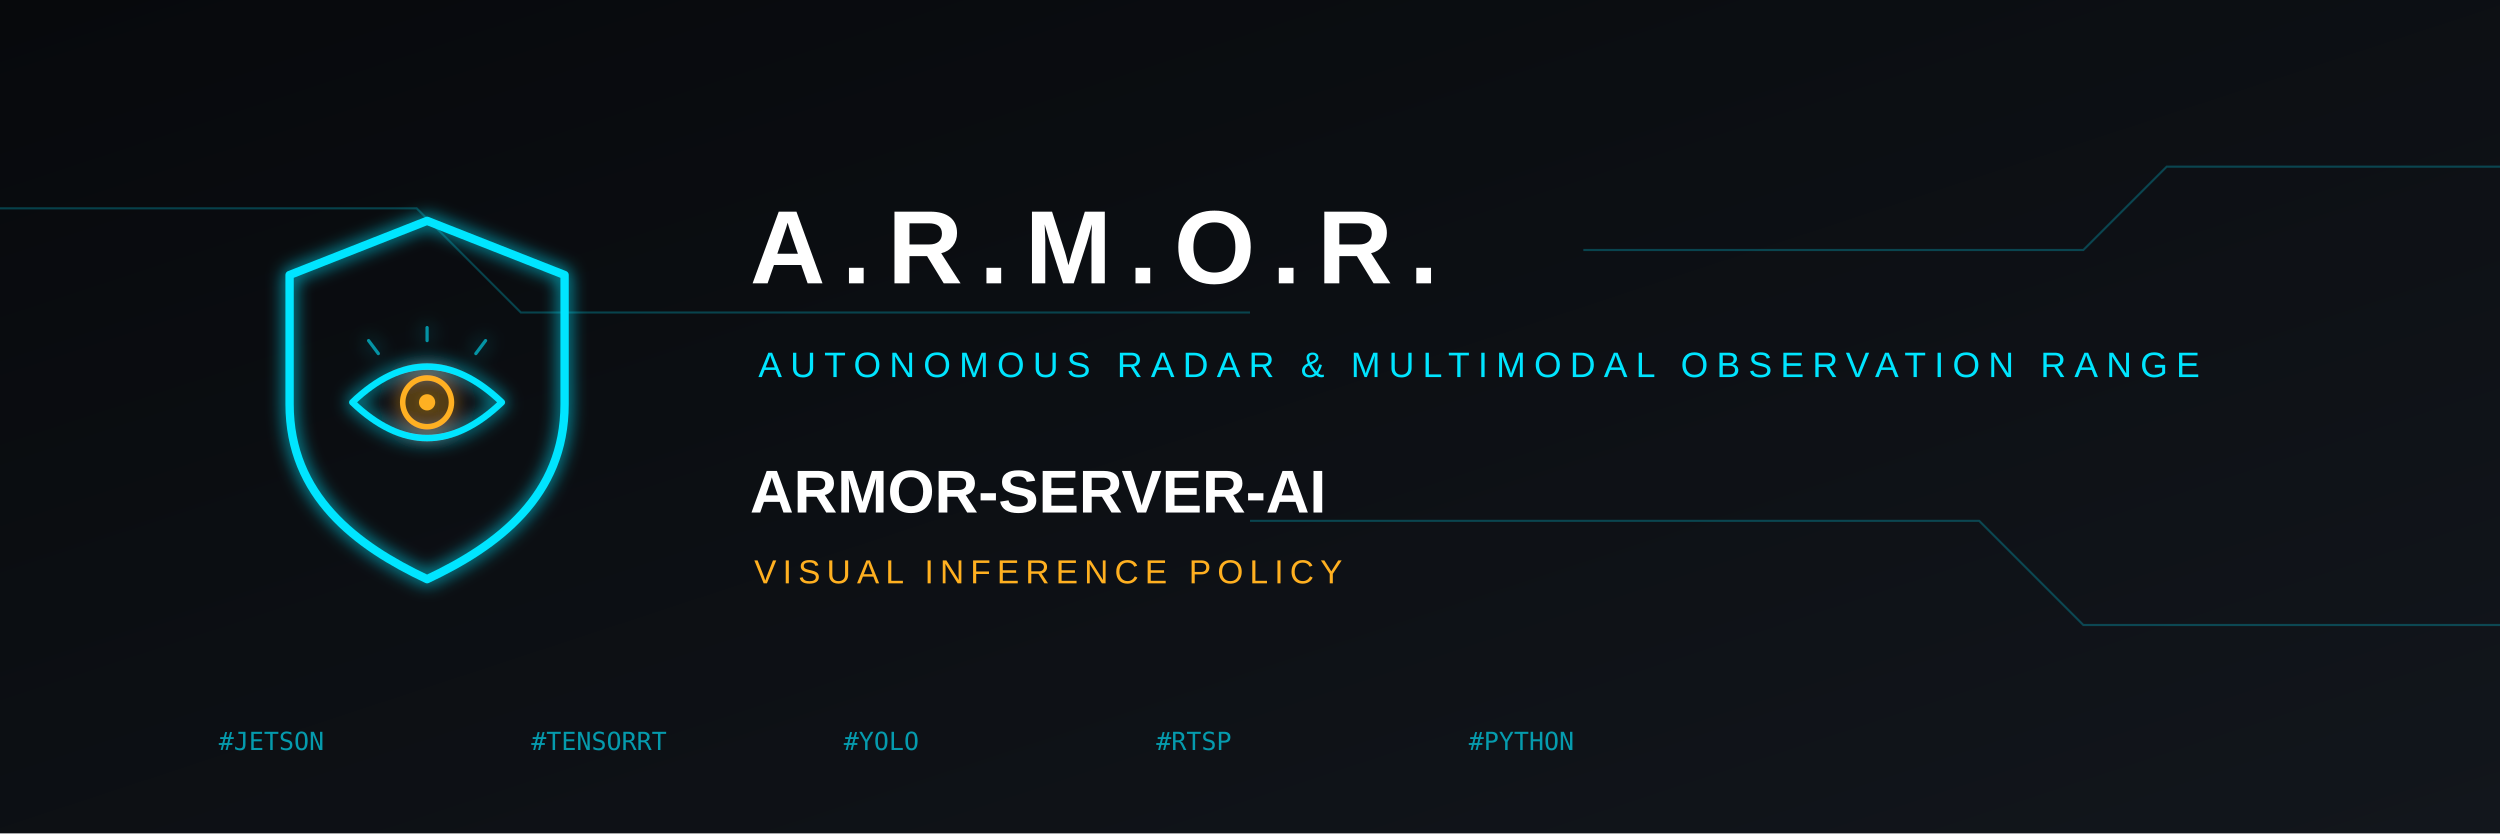
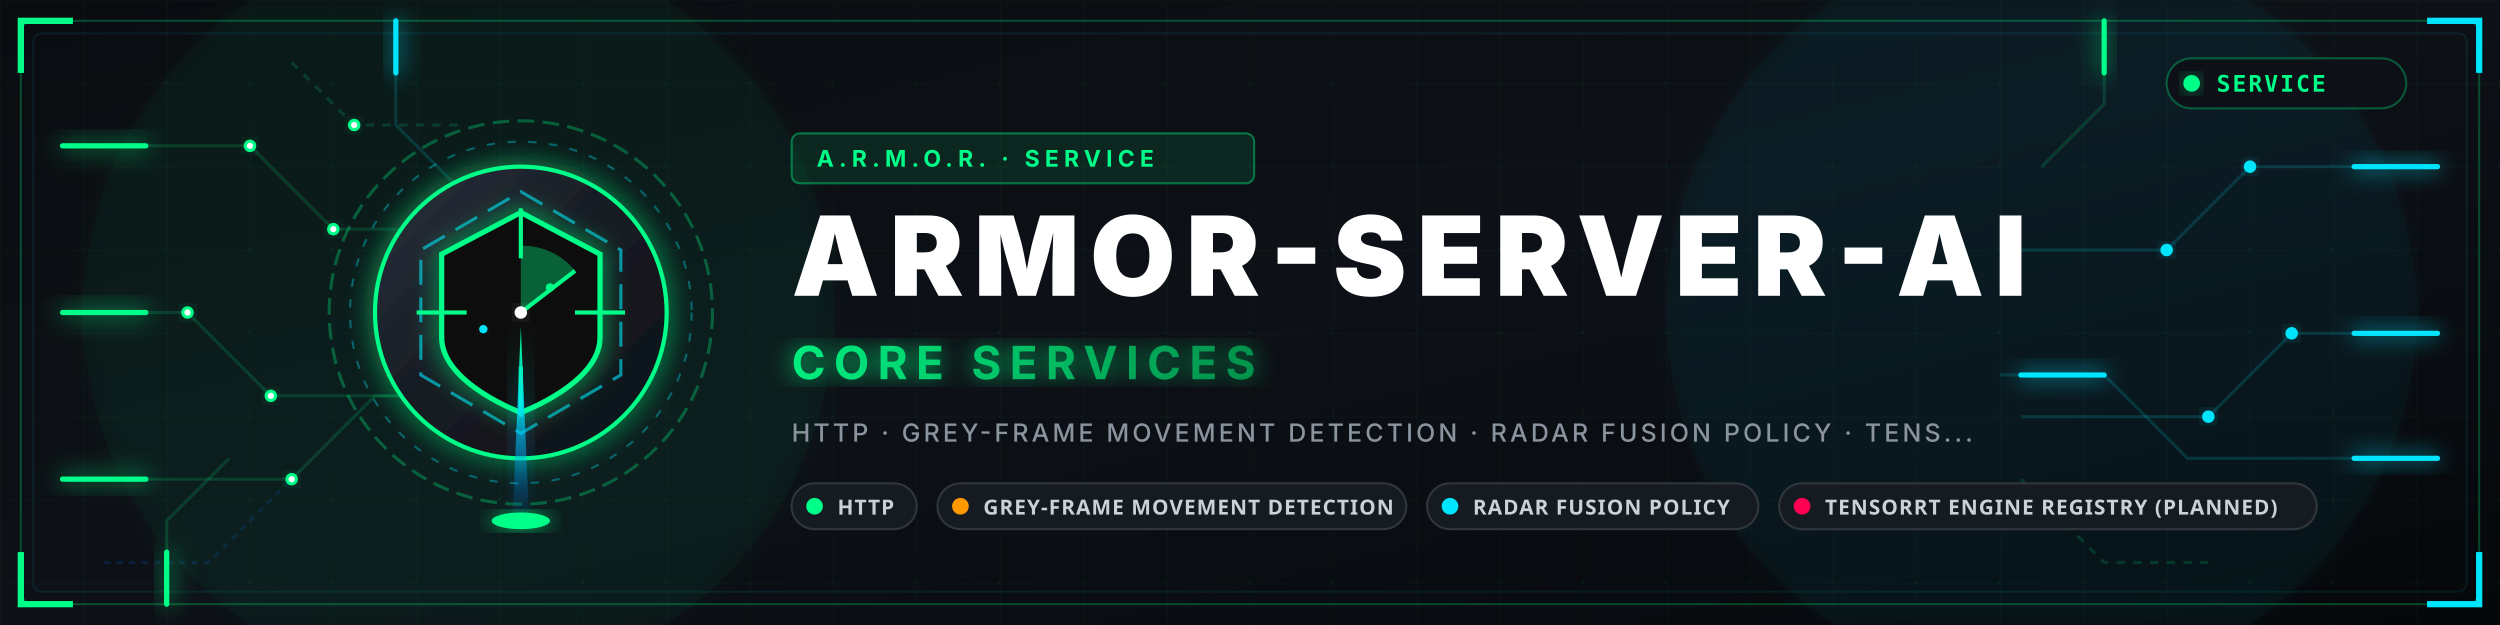
- <svg xmlns="http://www.w3.org/2000/svg" viewBox="0 0 1200 400" role="img" aria-labelledby="title desc">
+ <svg xmlns="http://www.w3.org/2000/svg" viewBox="0 0 1200 300" width="100%" height="100%">
  <defs>
-     <linearGradient id="bg" x1="0%" y1="0%" x2="100%" y2="100%">
-       <stop stop-color="#07090C" />
-       <stop offset="1" stop-color="#12161C" />
-     </linearGradient>
-     <filter id="g">
-       <feGaussianBlur stdDeviation="4" result="b" />
+     <linearGradient id="bgGlow" x1="0%" y1="0%" x2="100%" y2="100%">
+       <stop offset="0%" stop-color="#0A0C10" />
+       <stop offset="50%" stop-color="#0D1117" />
+       <stop offset="100%" stop-color="#05070A" />
+     </linearGradient>
+     <linearGradient id="cyanGlow" x1="0%" y1="0%" x2="100%" y2="0%">
+       <stop offset="0%" stop-color="#00E5FF" stop-opacity="0.8" />
+       <stop offset="100%" stop-color="#0088FF" stop-opacity="0.9" />
+     </linearGradient>
+     <linearGradient id="greenGlow" x1="0%" y1="0%" x2="100%" y2="0%">
+       <stop offset="0%" stop-color="#00FF88" stop-opacity="0.9" />
+       <stop offset="100%" stop-color="#00AA55" stop-opacity="0.8" />
+     </linearGradient>
+     <linearGradient id="laserBeam" x1="0%" y1="0%" x2="0%" y2="100%">
+       <stop offset="0%" stop-color="#00FF88" stop-opacity="1" />
+       <stop offset="40%" stop-color="#00E5FF" stop-opacity="0.8" />
+       <stop offset="100%" stop-color="#0077FF" stop-opacity="0" />
+     </linearGradient>
+     <linearGradient id="metalGradient" x1="0%" y1="0%" x2="100%" y2="100%">
+       <stop offset="0%" stop-color="#2A303C" />
+       <stop offset="50%" stop-color="#161B22" />
+       <stop offset="100%" stop-color="#0D1117" />
+     </linearGradient>
+     <filter id="glowCyan" x="-20%" y="-20%" width="140%" height="140%">
+       <feGaussianBlur stdDeviation="5" result="blur" />
      <feMerge>
-         <feMergeNode in="b" />
+         <feMergeNode in="blur" />
        <feMergeNode in="SourceGraphic" />
      </feMerge>
    </filter>
+     <filter id="glowGreen" x="-20%" y="-20%" width="140%" height="140%">
+       <feGaussianBlur stdDeviation="6" result="blur" />
+       <feMerge>
+         <feMergeNode in="blur" />
+         <feMergeNode in="SourceGraphic" />
+       </feMerge>
+     </filter>
+     <filter id="glowBeam" x="-30%" y="-30%" width="160%" height="160%">
+       <feGaussianBlur stdDeviation="8" result="blur" />
+       <feMerge>
+         <feMergeNode in="blur" />
+         <feMergeNode in="SourceGraphic" />
+       </feMerge>
+     </filter>
+     <pattern id="cyberGrid" width="40" height="40" patternUnits="userSpaceOnUse">
+       <path d="M 40 0 L 0 0 0 40" fill="none" stroke="#00FF88" stroke-opacity="0.03" stroke-width="1" />
+       <circle cx="40" cy="40" r="1" fill="#00FF88" fill-opacity="0.08" />
+     </pattern>
+     <g id="pcbNode">
+       <circle cx="0" cy="0" r="3" fill="#00FF88" filter="url(#glowGreen)" />
+       <circle cx="0" cy="0" r="1.5" fill="#FFFFFF" />
+     </g>
  </defs>
-   <rect width="1200" height="400" fill="url(#bg)" />
-   <g fill="none" stroke="#00E5FF" stroke-width="1" opacity=".25">
-     <path d="M0 100H200L250 150H600" />
-     <path d="M1200 300H1000L950 250H600" />
-     <path d="M1200 80H1040L1000 120H760" />
-   </g>
-   <g transform="translate(205 190)">
-     <g transform="scale(1.0)" filter="url(#g)" fill="none" stroke-linecap="round" stroke-linejoin="round" stroke="#00E5FF" stroke-width="4">
-       <path d="M0,-84 L66,-58 V4 C66,48 34,72 0,88 C-34,72 -66,48 -66,4 V-58 Z" />
-       <g transform="scale(.78) translate(0 4)" stroke-width="4">
-         <path d="M-46,0 Q0,-44 46,0 Q0,44 -46,0 Z" />
-         <circle r="15" stroke="#FFB020" stroke-width="3.4" />
-         <circle r="5" fill="#FFB020" stroke="none" />
-         <path d="M-30,-30 l-6,-8 M0,-38 v-8 M30,-30 l6,-8" stroke-width="2" opacity=".6" />
-       </g>
-     </g>
-   </g>
-   <text x="360" y="136" font-family="Arial,sans-serif" font-size="50" font-weight="bold" fill="#FFF" letter-spacing="8">A.R.M.O.R.</text>
-   <text x="364" y="181" font-family="Arial,sans-serif" font-size="17" fill="#00E5FF" letter-spacing="4">AUTONOMOUS RADAR &amp; MULTIMODAL OBSERVATION RANGE</text>
-   <text x="360" y="246" font-family="Arial,sans-serif" font-size="29" font-weight="bold" fill="#FFF">ARMOR-SERVER-AI</text>
-   <text x="362" y="280" font-family="Arial,sans-serif" font-size="16" fill="#FFB020" letter-spacing="3">VISUAL INFERENCE POLICY</text>
-   <g font-family="monospace" font-size="12" fill="#00E5FF" opacity=".65">
-     <text x="105" y="360">#JETSON</text>
-     <text x="255" y="360">#TENSORRT</text>
-     <text x="405" y="360">#YOLO</text>
-     <text x="555" y="360">#RTSP</text>
-     <text x="705" y="360">#PYTHON</text>
+   <rect width="1200" height="300" fill="url(#bgGlow)" />
+   <rect width="1200" height="300" fill="url(#cyberGrid)" />
+   <circle cx="220" cy="150" r="180" fill="#00FF88" fill-opacity="0.03" filter="url(#glowGreen)">
+     <animate attributeName="fill-opacity" values="0.02;0.05;0.02" dur="6s" repeatCount="indefinite" />
+   </circle>
+   <circle cx="980" cy="150" r="180" fill="#00E5FF" fill-opacity="0.03" filter="url(#glowCyan)">
+     <animate attributeName="fill-opacity" values="0.02;0.05;0.02" dur="6s" repeatCount="indefinite" />
+   </circle>
+   <rect x="10" y="10" width="1180" height="280" fill="none" stroke="#00FF88" stroke-opacity="0.25" stroke-width="1" rx="6" />
+   <rect x="16" y="16" width="1168" height="268" fill="none" stroke="#00E5FF" stroke-opacity="0.08" stroke-width="1" rx="4" />
+   <path d="M 10 35 L 10 10 L 35 10" fill="none" stroke="#00FF88" stroke-width="3">
+     <animate attributeName="stroke-opacity" values="0.6;1;0.6" dur="3s" repeatCount="indefinite" />
+   </path>
+   <path d="M 1190 35 L 1190 10 L 1165 10" fill="none" stroke="#00E5FF" stroke-width="3">
+     <animate attributeName="stroke-opacity" values="0.6;1;0.6" dur="3s" repeatCount="indefinite" />
+   </path>
+   <path d="M 10 265 L 10 290 L 35 290" fill="none" stroke="#00FF88" stroke-width="3">
+     <animate attributeName="stroke-opacity" values="0.6;1;0.6" dur="3s" repeatCount="indefinite" />
+   </path>
+   <path d="M 1190 265 L 1190 290 L 1165 290" fill="none" stroke="#00E5FF" stroke-width="3">
+     <animate attributeName="stroke-opacity" values="0.6;1;0.6" dur="3s" repeatCount="indefinite" />
+   </path>
+   <g stroke="#00FF88" stroke-opacity="0.15" stroke-width="1.5" fill="none">
+     <path d="M 30 70 L 120 70 L 160 110 L 240 110" />
+     <path d="M 30 150 L 90 150 L 130 190 L 220 190" />
+     <path d="M 30 230 L 140 230 L 180 190 L 210 190" />
+     <path d="M 80 290 L 80 250 L 110 220" />
+     <path d="M 190 10 L 190 60 L 220 90" stroke="#00E5FF" stroke-opacity="0.15" />
+     <path d="M 140 30 L 170 60 L 220 60" stroke-dasharray="4,4" />
+     <path d="M 50 270 L 100 270 L 140 230" stroke="#0077FF" stroke-opacity="0.15" stroke-dasharray="3,3" />
+   </g>
+   <g fill="none" stroke-linecap="round" stroke-linejoin="round">
+     <path d="M 30 70 L 120 70 L 160 110 L 240 110" stroke="#00FF88" stroke-width="2.5" stroke-dasharray="40, 240" filter="url(#glowGreen)">
+       <animate attributeName="stroke-dashoffset" values="280;0" dur="3s" repeatCount="indefinite" />
+     </path>
+     <path d="M 30 150 L 90 150 L 130 190 L 220 190" stroke="#00FF88" stroke-width="2.5" stroke-dasharray="40, 220" filter="url(#glowGreen)">
+       <animate attributeName="stroke-dashoffset" values="260;0" dur="3.5s" repeatCount="indefinite" />
+     </path>
+     <path d="M 30 230 L 140 230 L 180 190 L 210 190" stroke="#00FF88" stroke-width="2.5" stroke-dasharray="40, 230" filter="url(#glowGreen)">
+       <animate attributeName="stroke-dashoffset" values="270;0" dur="3.2s" repeatCount="indefinite" />
+     </path>
+     <path d="M 80 290 L 80 250 L 110 220" stroke="#00FF88" stroke-width="2.5" stroke-dasharray="25, 100" filter="url(#glowGreen)">
+       <animate attributeName="stroke-dashoffset" values="125;0" dur="2.5s" repeatCount="indefinite" />
+     </path>
+     <path d="M 190 10 L 190 60 L 220 90" stroke="#00E5FF" stroke-width="2.5" stroke-dasharray="25, 90" filter="url(#glowCyan)">
+       <animate attributeName="stroke-dashoffset" values="115;0" dur="2.8s" repeatCount="indefinite" />
+     </path>
+   </g>
+   <use href="#pcbNode" x="120" y="70" />
+   <use href="#pcbNode" x="160" y="110" />
+   <use href="#pcbNode" x="90" y="150" />
+   <use href="#pcbNode" x="130" y="190" />
+   <use href="#pcbNode" x="140" y="230" />
+   <use href="#pcbNode" x="170" y="60" />
+   <g stroke="#00E5FF" stroke-opacity="0.15" stroke-width="1.5" fill="none">
+     <path d="M 1170 80 L 1080 80 L 1040 120 L 960 120" />
+     <path d="M 1170 160 L 1100 160 L 1060 200 L 970 200" />
+     <path d="M 1170 220 L 1050 220 L 1010 180 M 1010 180 L 960 180" />
+     <path d="M 1010 10 L 1010 50 L 980 80" stroke="#00FF88" stroke-opacity="0.15" />
+     <path d="M 1060 270 L 1010 270 L 970 230" stroke="#00FF88" stroke-opacity="0.15" stroke-dasharray="4,4" />
+   </g>
+   <g fill="none" stroke-linecap="round" stroke-linejoin="round">
+     <path d="M 1170 80 L 1080 80 L 1040 120 L 960 120" stroke="#00E5FF" stroke-width="2.5" stroke-dasharray="40, 230" filter="url(#glowCyan)">
+       <animate attributeName="stroke-dashoffset" values="0;270" dur="3.5s" repeatCount="indefinite" />
+     </path>
+     <path d="M 1170 160 L 1100 160 L 1060 200 L 970 200" stroke="#00E5FF" stroke-width="2.5" stroke-dasharray="40, 240" filter="url(#glowCyan)">
+       <animate attributeName="stroke-dashoffset" values="0;280" dur="3.8s" repeatCount="indefinite" />
+     </path>
+     <path d="M 1170 220 L 1050 220 L 1010 180 M 1010 180 L 960 180" stroke="#00E5FF" stroke-width="2.5" stroke-dasharray="40, 250" filter="url(#glowCyan)">
+       <animate attributeName="stroke-dashoffset" values="0;290" dur="4s" repeatCount="indefinite" />
+     </path>
+     <path d="M 1010 10 L 1010 50 L 980 80" stroke="#00FF88" stroke-width="2.5" stroke-dasharray="25, 95" filter="url(#glowGreen)">
+       <animate attributeName="stroke-dashoffset" values="0;120" dur="2.6s" repeatCount="indefinite" />
+     </path>
+   </g>
+   <circle cx="1080" cy="80" r="3" fill="#00E5FF" filter="url(#glowCyan)" />
+   <circle cx="1040" cy="120" r="3" fill="#00E5FF" filter="url(#glowCyan)" />
+   <circle cx="1100" cy="160" r="3" fill="#00E5FF" filter="url(#glowCyan)" />
+   <circle cx="1060" cy="200" r="3" fill="#00E5FF" filter="url(#glowCyan)" />
+   <g transform="translate(250, 150)">
+     <g>
+       <circle cx="0" cy="0" r="92" fill="none" stroke="#00FF88" stroke-opacity="0.3" stroke-width="1.5" stroke-dasharray="8,4" />
+       <circle cx="0" cy="0" r="82" fill="none" stroke="#00E5FF" stroke-opacity="0.35" stroke-width="1" stroke-dasharray="4,6" />
+       <animateTransform attributeName="transform" type="rotate" from="0 0 0" to="360 0 0" dur="25s" repeatCount="indefinite" />
+     </g>
+     <circle cx="0" cy="0" r="70" fill="url(#metalGradient)" stroke="#00FF88" stroke-width="2" filter="url(#glowGreen)" />
+     <g>
+       <polygon points="0,-58 48,-30 48,30 0,58 -48,30 -48,-30" fill="none" stroke="#00E5FF" stroke-width="1.5" stroke-dasharray="12,6" opacity="0.6" />
+       <animateTransform attributeName="transform" type="rotate" from="360 0 0" to="0 0 0" dur="18s" repeatCount="indefinite" />
+     </g>
+     <path d="M 0 -48 L 38 -28 L 38 12 C 38 34 0 48 0 48 C 0 48 -38 34 -38 12 L -38 -28 Z" fill="#0A0C10" stroke="#00FF88" stroke-width="2.5" filter="url(#glowGreen)" />
+     <g>
+       <path d="M 0 0 L 26 -20 A 32 32 0 0 0 0 -32 Z" fill="#00FF88" fill-opacity="0.35" />
+       <line x1="0" y1="0" x2="26" y2="-20" stroke="#00FF88" stroke-width="2" />
+       <animateTransform attributeName="transform" type="rotate" from="0 0 0" to="360 0 0" dur="4s" repeatCount="indefinite" />
+     </g>
+     <circle cx="14" cy="-12" r="2" fill="#00FF88" filter="url(#glowGreen)">
+       <animate attributeName="opacity" values="0.2;1;0.2" dur="2s" repeatCount="indefinite" />
+     </circle>
+     <circle cx="-18" cy="8" r="2" fill="#00E5FF" filter="url(#glowCyan)">
+       <animate attributeName="opacity" values="1;0.2;1" dur="1.5s" repeatCount="indefinite" />
+     </circle>
+     <line x1="-50" y1="0" x2="-26" y2="0" stroke="#00FF88" stroke-width="2" />
+     <line x1="26" y1="0" x2="50" y2="0" stroke="#00FF88" stroke-width="2" />
+     <line x1="0" y1="-50" x2="0" y2="-26" stroke="#00FF88" stroke-width="2" />
+     <line x1="0" y1="26" x2="0" y2="50" stroke="#00FF88" stroke-width="2" />
+     <circle cx="0" cy="0" r="3" fill="#FFFFFF" filter="url(#glowGreen)">
+       <animate attributeName="opacity" values="0.4;1;0.4" dur="1.2s" repeatCount="indefinite" />
+     </circle>
+   </g>
+   <path d="M 250 157 L 246 250 L 254 250 Z" fill="url(#laserBeam)" filter="url(#glowBeam)">
+     <animate attributeName="opacity" values="0.3;1;0.3" dur="1.2s" repeatCount="indefinite" />
+   </path>
+   <ellipse cx="250" cy="250" rx="14" ry="4" fill="#00FF88" filter="url(#glowGreen)">
+     <animate attributeName="rx" values="10;18;10" dur="1.2s" repeatCount="indefinite" />
+     <animate attributeName="opacity" values="0.4;1;0.4" dur="1.2s" repeatCount="indefinite" />
+   </ellipse>
+   <g transform="translate(380, 0)">
+     <g transform="translate(0, 82)">
+       <rect x="0" y="-18" width="222" height="24" rx="4" fill="#00FF88" fill-opacity="0.1" stroke="#00FF88" stroke-opacity="0.4" stroke-width="1">
+         <animate attributeName="stroke-opacity" values="0.3;0.8;0.3" dur="4s" repeatCount="indefinite" />
+       </rect>
+       <text x="12" y="-2" font-family="'Inter', 'Segoe UI', 'Roboto', sans-serif" font-weight="700" font-size="11" fill="#00FF88" letter-spacing="2.5">A.R.M.O.R. · SERVICE</text>
+     </g>
+     <text x="0" y="142" font-family="'Inter', 'Segoe UI', 'Roboto', sans-serif" font-weight="900" font-size="53" fill="#FFFFFF" letter-spacing="5">ARMOR-SERVER-AI</text>
+     <text x="0" y="182" font-family="'Inter', 'Segoe UI', 'Roboto', sans-serif" font-weight="700" font-size="22" fill="url(#greenGlow)" letter-spacing="4" filter="url(#glowGreen)">CORE SERVICES</text>
+     <text x="0" y="212" font-family="'Inter', 'Segoe UI', 'Roboto', sans-serif" font-weight="500" font-size="12" fill="#8B949E" letter-spacing="1.5">HTTP · GREY-FRAME MOVEMENT DETECTION · RADAR FUSION POLICY · TENS...</text>
+     <g transform="translate(0, 232)">
+       <rect x="0" y="0" width="60" height="22" rx="11" fill="#161B22" stroke="#30363D" stroke-width="1" />
+       <circle cx="11" cy="11" r="4" fill="#00FF88">
+         <animate attributeName="opacity" values="0.5;1;0.5" dur="2.0s" repeatCount="indefinite" />
+       </circle>
+       <text x="22" y="15" font-family="sans-serif" font-weight="600" font-size="10" fill="#C9D1D9" letter-spacing="0.5">HTTP</text>
+       <rect x="70" y="0" width="225" height="22" rx="11" fill="#161B22" stroke="#30363D" stroke-width="1" />
+       <circle cx="81" cy="11" r="4" fill="#FF9900">
+         <animate attributeName="opacity" values="0.5;1;0.5" dur="2.2s" repeatCount="indefinite" />
+       </circle>
+       <text x="92" y="15" font-family="sans-serif" font-weight="600" font-size="10" fill="#C9D1D9" letter-spacing="0.5">GREY-FRAME MOVEMENT DETECTION</text>
+       <rect x="305" y="0" width="159" height="22" rx="11" fill="#161B22" stroke="#30363D" stroke-width="1" />
+       <circle cx="316" cy="11" r="4" fill="#00E5FF">
+         <animate attributeName="opacity" values="0.5;1;0.5" dur="2.4s" repeatCount="indefinite" />
+       </circle>
+       <text x="327" y="15" font-family="sans-serif" font-weight="600" font-size="10" fill="#C9D1D9" letter-spacing="0.5">RADAR FUSION POLICY</text>
+       <rect x="474" y="0" width="258" height="22" rx="11" fill="#161B22" stroke="#30363D" stroke-width="1" />
+       <circle cx="485" cy="11" r="4" fill="#FF0055">
+         <animate attributeName="opacity" values="0.5;1;0.5" dur="2.6s" repeatCount="indefinite" />
+       </circle>
+       <text x="496" y="15" font-family="sans-serif" font-weight="600" font-size="10" fill="#C9D1D9" letter-spacing="0.5">TENSORRT ENGINE REGISTRY (PLANNED)</text>
+     </g>
+   </g>
+   <g transform="translate(1050, 42)">
+     <rect x="-10" y="-14" width="115" height="24" rx="12" fill="#0D1117" stroke="#00FF88" stroke-opacity="0.3" stroke-width="1" />
+     <circle cx="2" cy="-2" r="4" fill="#00FF88" filter="url(#glowGreen)">
+       <animate attributeName="opacity" values="0.3;1;0.3" dur="1.5s" repeatCount="indefinite" />
+     </circle>
+     <text x="14" y="2" font-family="monospace" font-weight="700" font-size="11" fill="#00FF88" letter-spacing="1">SERVICE</text>
  </g>
</svg>
